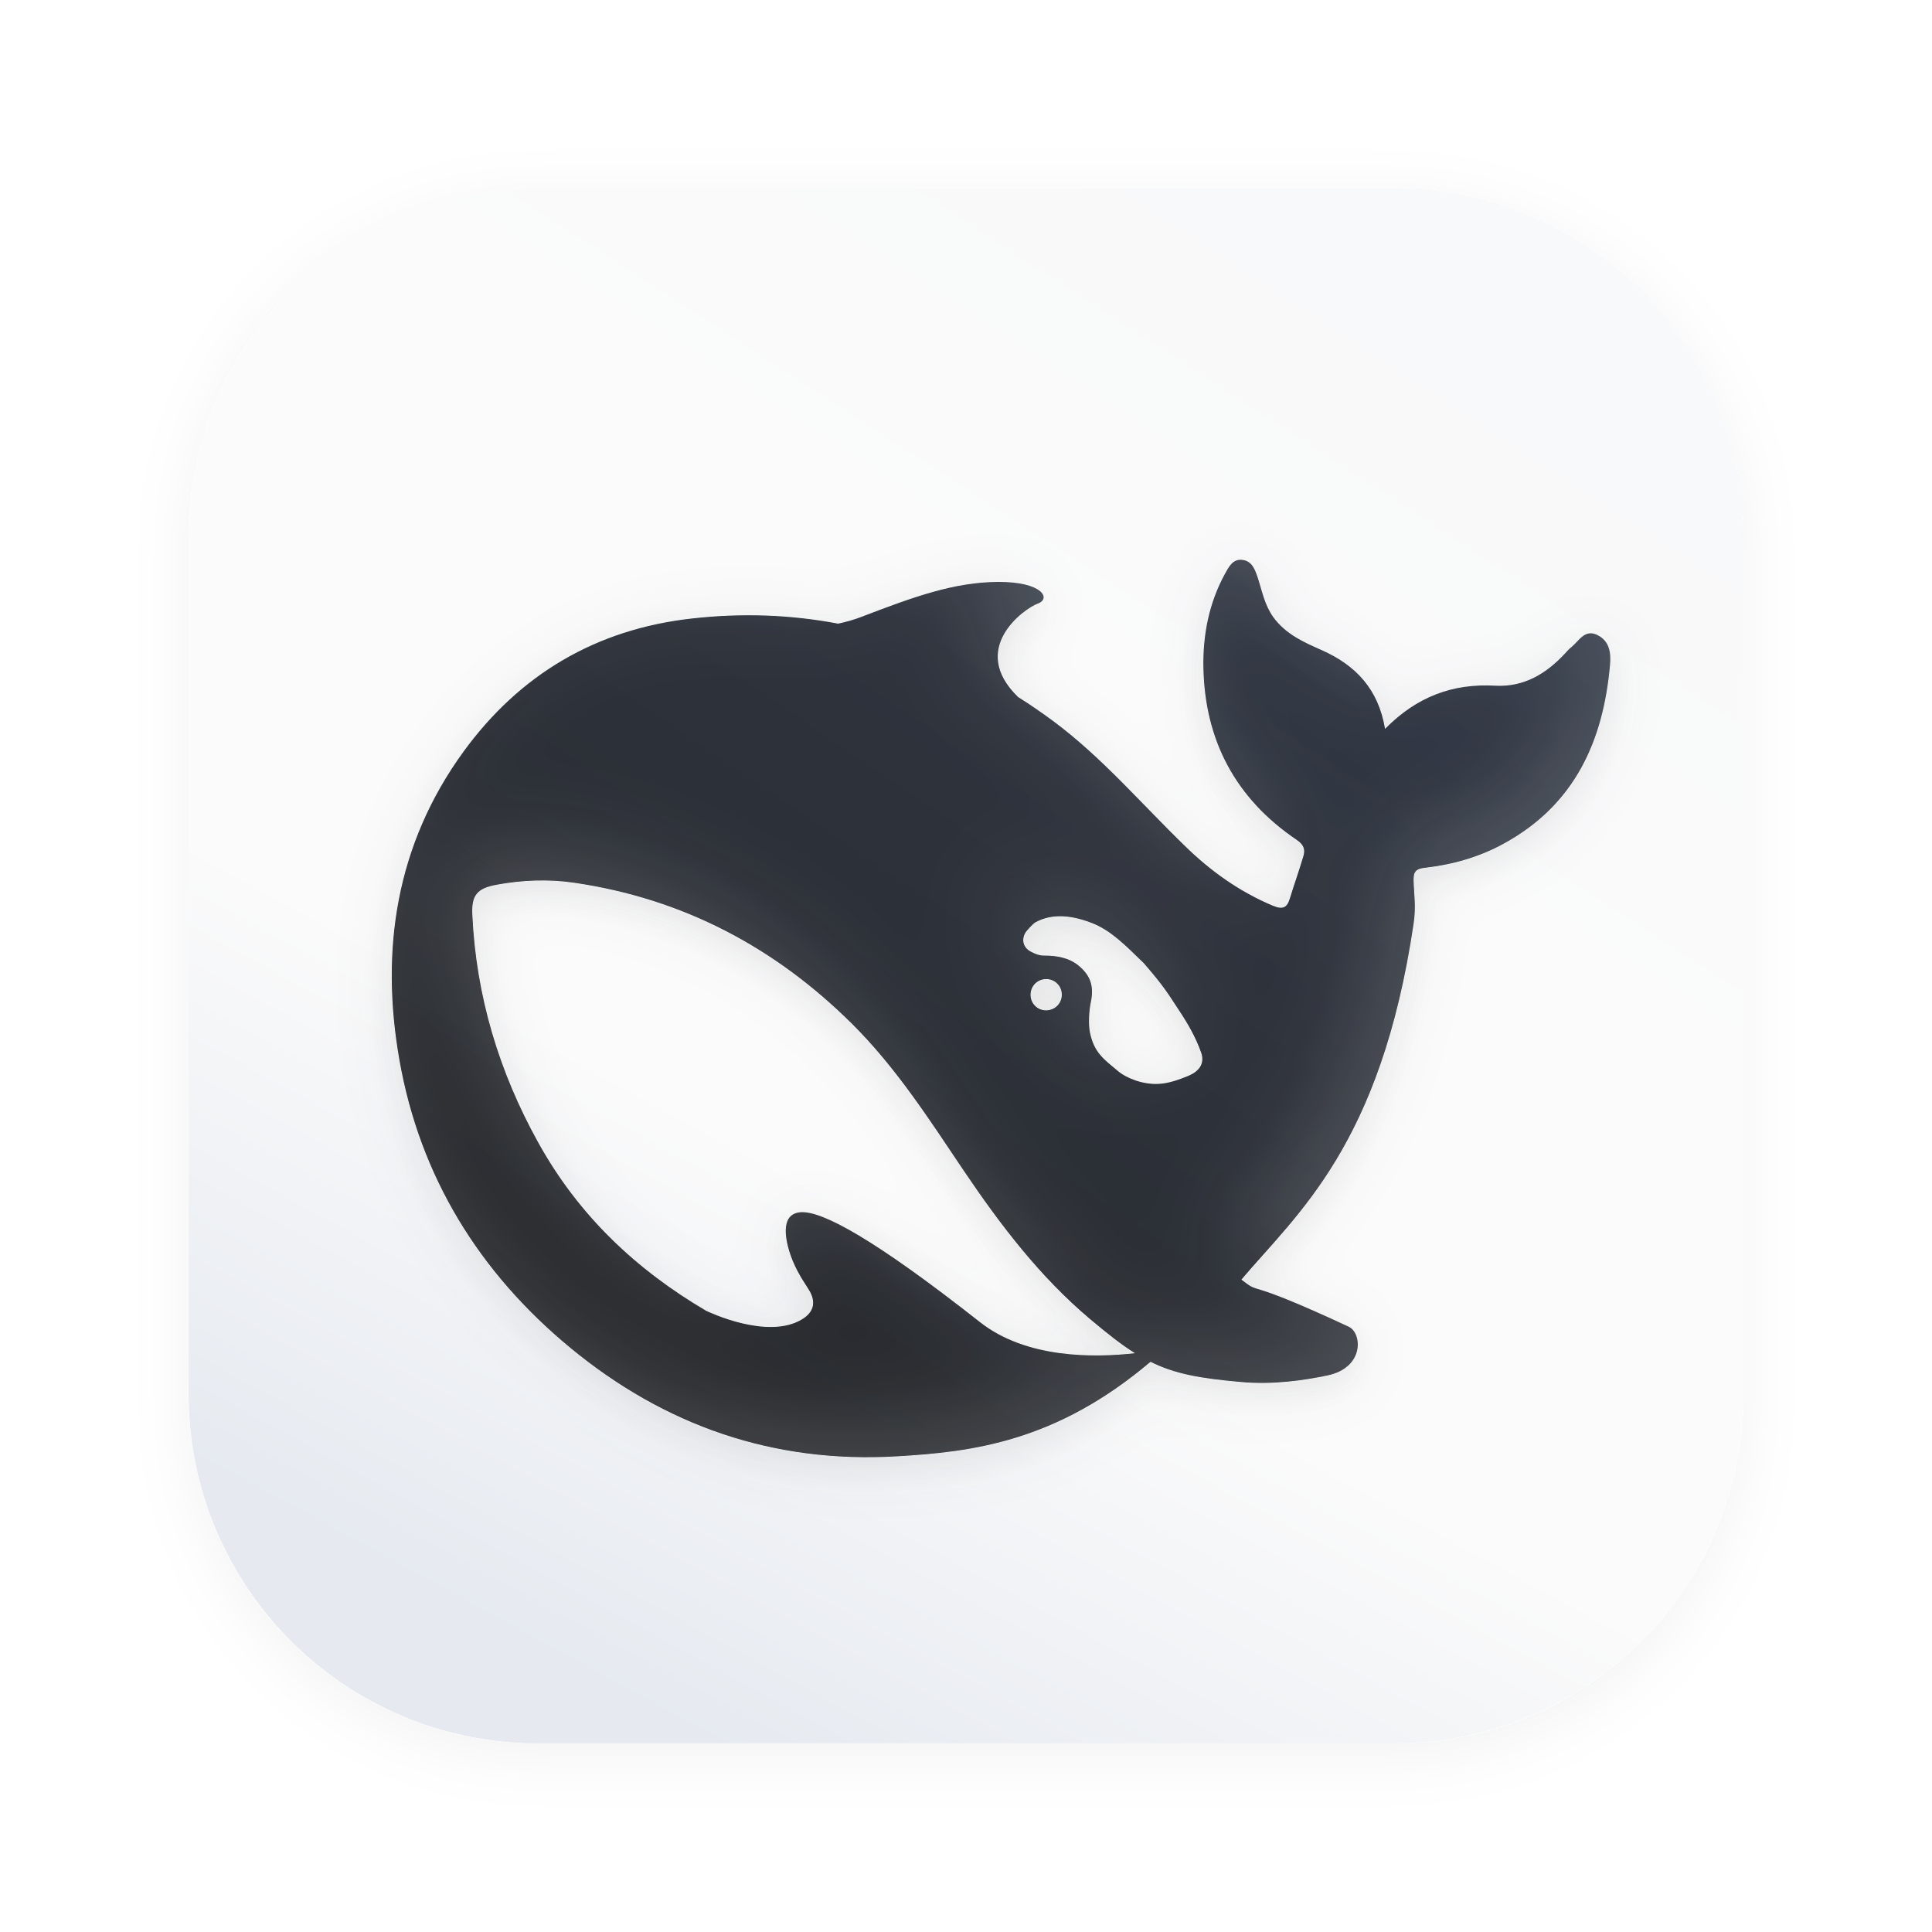
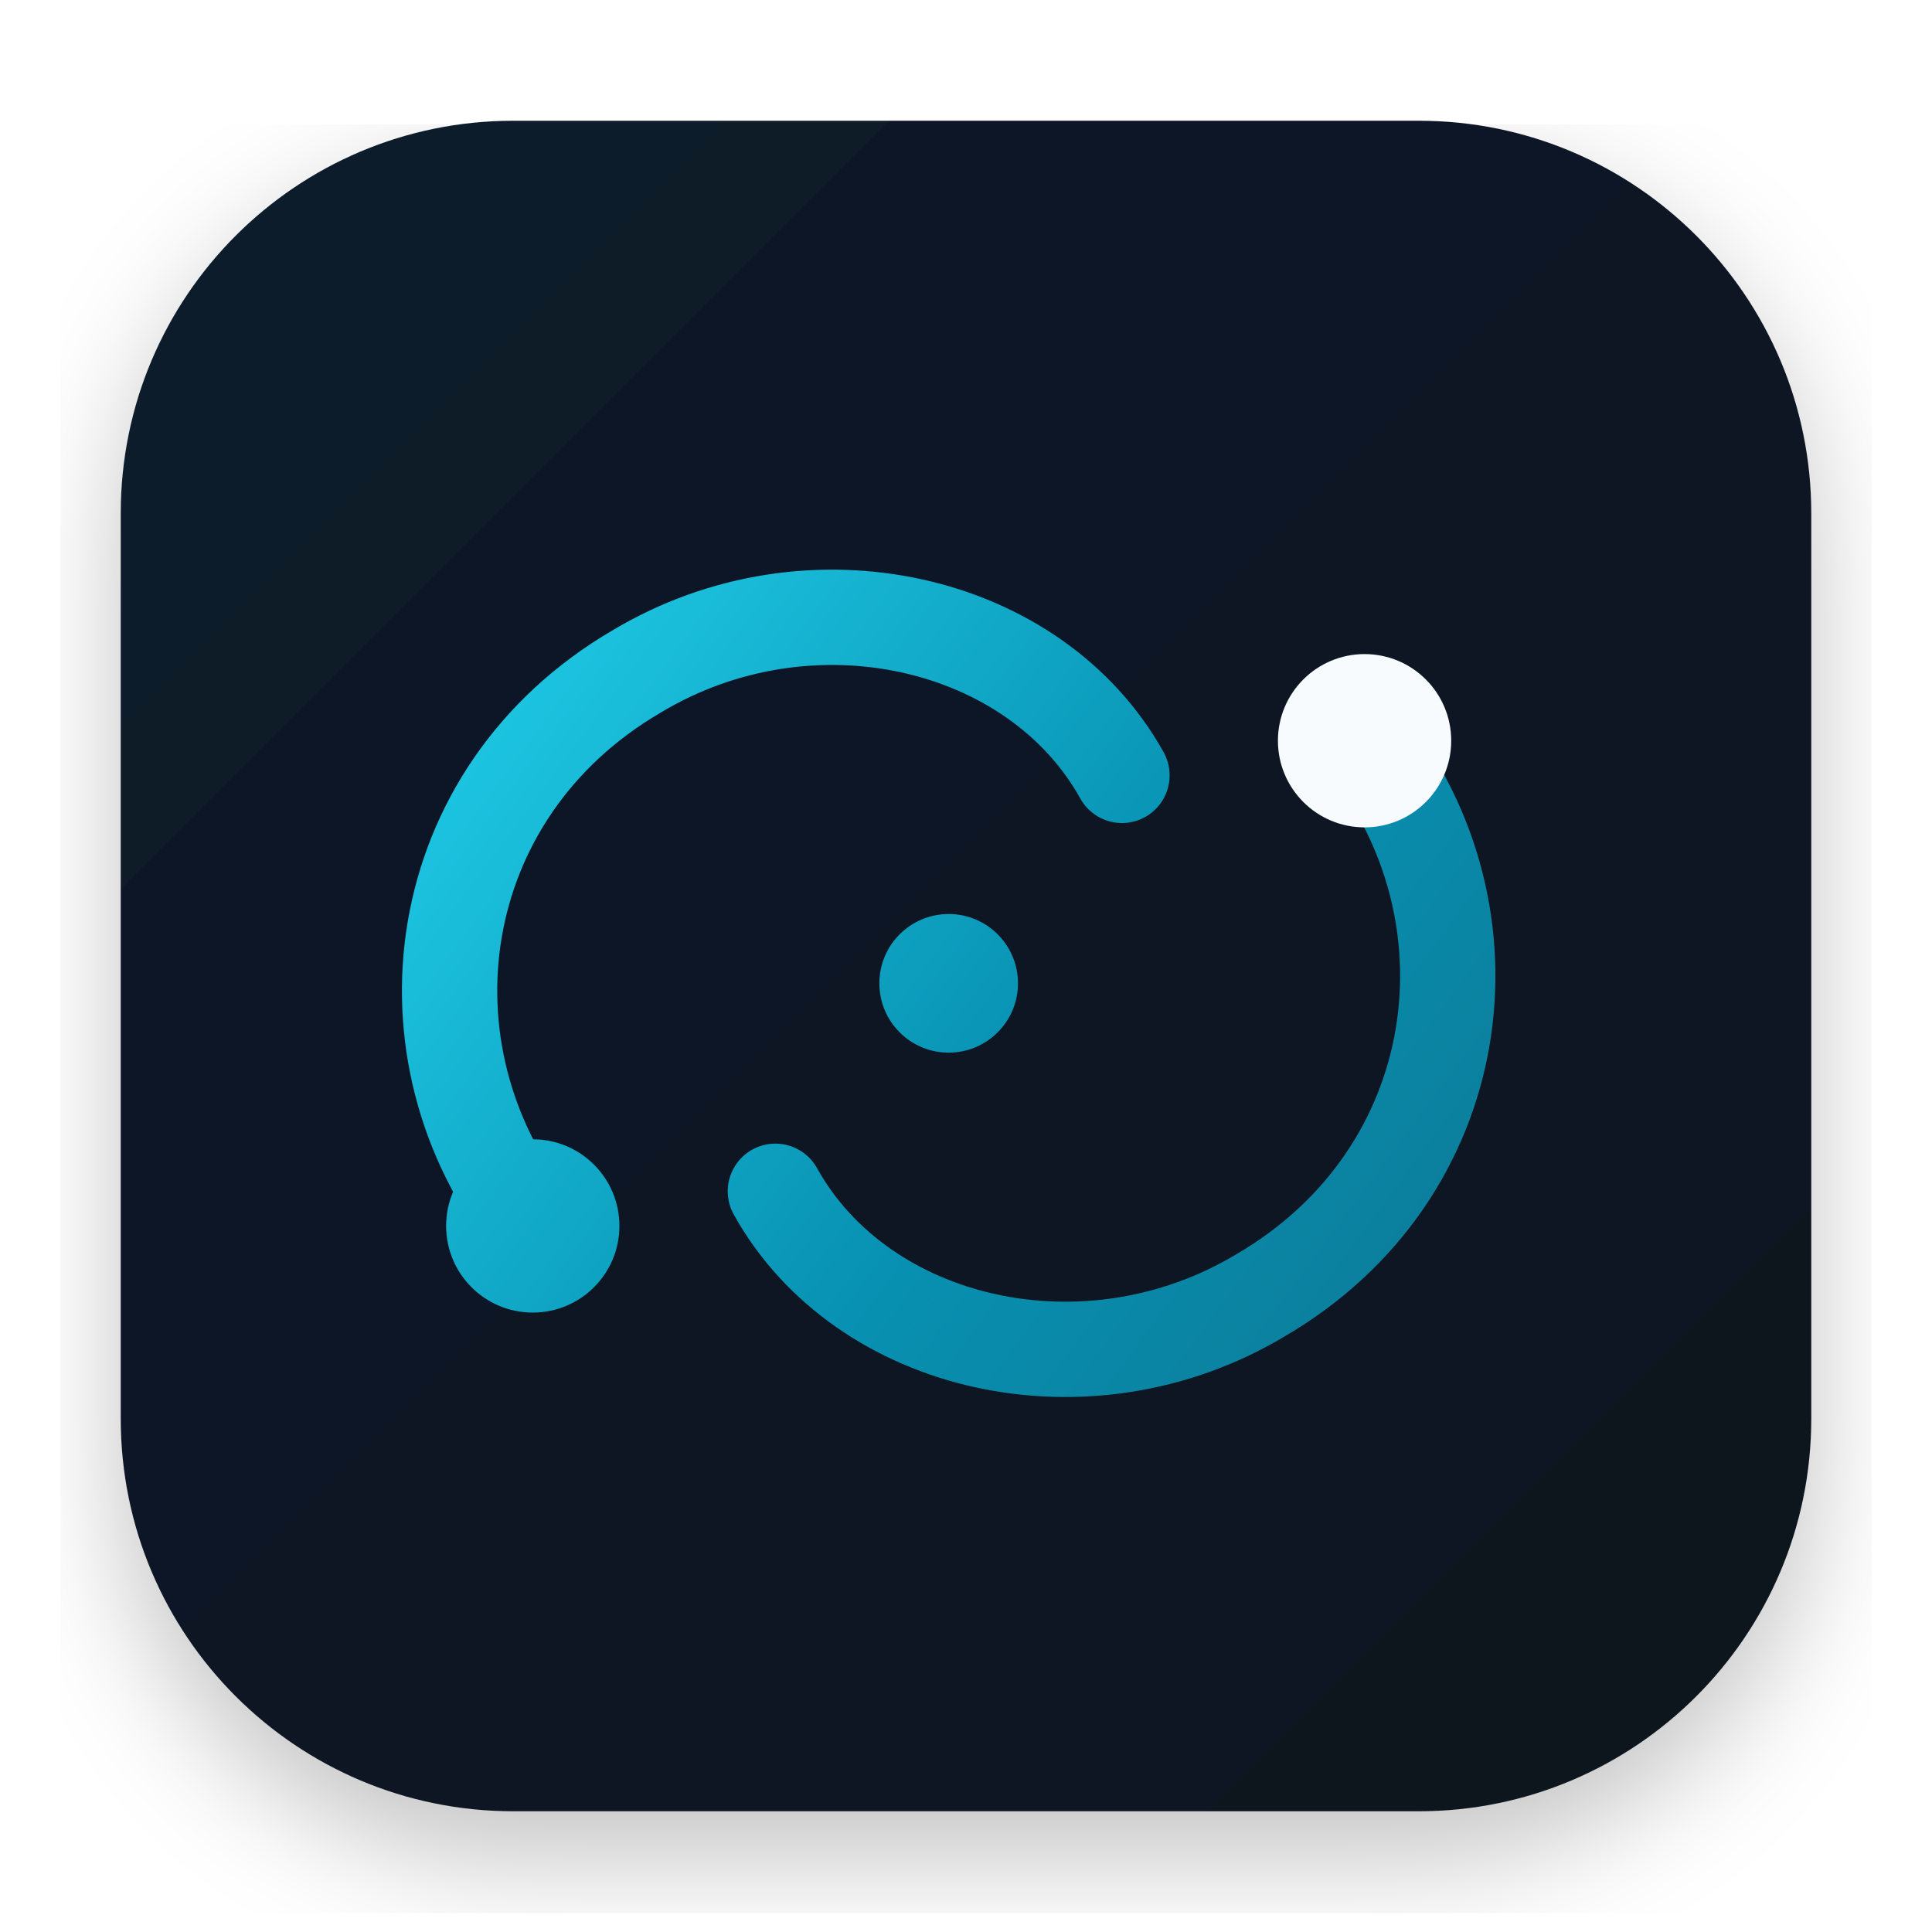
<svg xmlns="http://www.w3.org/2000/svg" width="1024" height="1024" viewBox="0 0 1024 1024" fill="none">
-   <g transform="translate(100 100) scale(0.8046875) translate(-40 -32)">
-     <g filter="url(#filter0_d_1637_371)">
-       <rect rx="230" width="1024" height="1024" transform="translate(40 32)" fill="#FBFBFB" />
-       <rect rx="230" width="1024" height="1024" transform="translate(40 32)" fill="url(#paint0_linear_1637_371)" fill-opacity="0.4" />
-       <rect rx="230" width="1024" height="1024" transform="translate(40 32)" fill="url(#paint1_linear_1637_371)" fill-opacity="0.8" />
-       <g filter="url(#filter1_ddi_1637_371)">
-         <path d="M968.002 326.025C959.5 321.85 955.842 329.804 950.865 333.835C949.162 335.143 947.722 336.834 946.283 338.393C933.859 351.673 919.336 360.407 900.376 359.363C872.649 357.804 848.963 366.525 828.035 387.759C823.586 361.583 808.812 345.951 786.313 335.936C774.536 330.729 762.64 325.51 754.401 314.186C748.645 306.112 747.074 297.127 744.195 288.274C742.36 282.936 740.538 277.465 734.385 276.554C727.718 275.51 725.103 281.112 722.476 285.803C712.006 304.95 707.952 326.039 708.349 347.405C709.26 395.463 729.54 433.742 769.823 460.962C774.404 464.094 775.579 467.212 774.14 471.771C771.394 481.153 768.119 490.257 765.241 499.639C763.406 505.624 760.66 506.933 754.256 504.329C732.154 495.08 713.049 481.417 696.175 464.874C667.524 437.138 641.633 406.536 609.325 382.566C601.733 376.964 594.154 371.758 586.298 366.802C553.33 334.773 590.616 308.464 599.251 305.333C608.282 302.082 602.393 290.877 573.214 291.009C544.048 291.141 517.364 300.906 483.353 313.935C478.389 315.891 473.147 317.318 467.786 318.494C436.917 312.64 404.873 311.332 371.377 315.111C308.332 322.141 257.975 351.964 220.953 402.876C176.471 464.081 166.014 533.624 178.835 606.153C192.302 682.594 231.291 745.887 291.194 795.372C353.328 846.68 424.876 871.813 506.498 866.99C556.076 864.122 611.279 857.489 673.532 804.74C689.23 812.55 705.708 815.681 733.052 818.02C754.111 819.976 774.391 816.976 790.076 813.726C814.674 808.519 812.971 785.726 804.072 781.564C731.995 747.962 747.826 761.638 733.435 750.565C770.06 707.198 825.263 662.139 846.85 516.156C848.553 504.567 847.114 497.273 846.85 487.892C846.718 482.157 848.025 479.95 854.574 479.303C872.623 477.215 890.156 472.273 906.238 463.42C952.938 437.892 971.765 395.965 976.215 345.7C976.875 338.01 976.083 330.069 967.976 326.039L968.002 326.025ZM561.067 778.432C491.222 723.477 457.343 705.374 443.347 706.154C430.263 706.933 432.626 721.918 435.505 731.682C438.515 741.315 442.436 747.962 447.929 756.418C451.718 762.021 454.346 770.345 444.14 776.609C421.641 790.549 382.533 771.918 380.698 771.006C335.174 744.182 297.109 708.757 270.293 660.316C244.389 613.698 229.35 563.685 226.868 510.302C226.208 497.406 230.01 492.847 242.831 490.508C259.704 487.376 277.106 486.729 293.98 489.2C365.264 499.625 425.959 531.523 476.844 582.052C505.878 610.831 527.861 645.213 550.491 678.815C574.561 714.492 600.452 748.49 633.42 776.358C645.066 786.122 654.348 793.548 663.247 799.019C636.431 802.018 591.698 802.666 561.08 778.445L561.067 778.432ZM594.55 562.905C594.55 557.171 599.132 552.625 604.888 552.625C606.195 552.625 607.371 552.876 608.414 553.273C609.853 553.801 611.16 554.581 612.203 555.744C614.038 557.567 615.081 560.17 615.081 562.905C615.081 568.64 610.5 573.185 604.743 573.185C598.987 573.185 594.537 568.627 594.537 562.905H594.55ZM698.539 616.301C691.871 619.037 685.19 621.375 678.787 621.64C668.845 622.155 657.992 618.125 652.103 613.17C642.953 605.479 636.404 601.185 633.658 587.773C632.483 582.039 633.13 573.185 634.186 568.111C636.536 557.171 633.922 550.141 626.212 543.759C619.927 538.553 611.952 537.112 603.185 537.112C599.911 537.112 596.914 535.685 594.682 534.509C591.025 532.686 588.015 528.127 590.893 522.525C591.804 520.701 596.254 516.275 597.297 515.495C609.206 508.716 622.937 510.936 635.625 516.01C647.403 520.833 656.288 529.686 669.109 542.186C682.193 557.289 684.543 561.465 692.003 572.789C697.892 581.642 703.252 590.759 706.909 601.185C709.128 607.699 706.249 613.038 698.539 616.288V616.301Z" fill="url(#paint2_linear_1637_371)" fill-opacity="0.9" />
-       </g>
+   <defs>
+     <linearGradient id="tile" x1="64" y1="64" x2="960" y2="960" gradientUnits="userSpaceOnUse">
+       <stop stop-color="#101C2B" />
+       <stop offset="1" stop-color="#07111D" />
+     </linearGradient>
+     <linearGradient id="brand" x1="8" y1="10" x2="78" y2="62" gradientUnits="userSpaceOnUse">
+       <stop stop-color="#22D3EE" />
+       <stop offset=".55" stop-color="#0891B2" />
+       <stop offset="1" stop-color="#0E7490" />
+     </linearGradient>
+     <filter id="tile-shadow" x="32" y="42" width="960" height="972" filterUnits="userSpaceOnUse">
+       <feDropShadow dx="0" dy="24" stdDeviation="32" flood-color="#07111D" flood-opacity=".24" />
+     </filter>
+   </defs>
+   <g filter="url(#tile-shadow)">
+     <rect x="64" y="64" width="896" height="896" rx="208" fill="url(#tile)" />
+   </g>
+   <g transform="translate(135.42 190.53) scale(9.18488)">
+     <g stroke="url(#brand)" stroke-width="5.5" stroke-linecap="round" stroke-linejoin="round">
+       <path d="M16 50C8 40 10 25 22 18C32 12 45 15 50 24" fill="none" />
+       <path d="M64 22C72 32 70 47 58 54C48 60 35 57 30 48" fill="none" />
+       <circle cx="16" cy="50" r="5" fill="url(#brand)" stroke="none" />
+       <circle cx="64" cy="22" r="5" fill="#F8FBFD" stroke="none" />
+       <circle cx="40" cy="36" r="4" fill="url(#brand)" stroke="none" />
    </g>
  </g>
-   <defs>
-     <filter id="filter0_d_1637_371" x="-8" y="-16" width="1120" height="1120" filterUnits="userSpaceOnUse" color-interpolation-filters="sRGB">
-       <feFlood flood-opacity="0" result="BackgroundImageFix" />
-       <feColorMatrix in="SourceAlpha" type="matrix" values="0 0 0 0 0 0 0 0 0 0 0 0 0 0 0 0 0 0 127 0" result="hardAlpha" />
-       <feOffset dy="8" />
-       <feGaussianBlur stdDeviation="20" />
-       <feComposite in2="hardAlpha" operator="out" />
-       <feColorMatrix type="matrix" values="0 0 0 0 0 0 0 0 0 0 0 0 0 0 0 0 0 0 0.05 0" />
-       <feBlend mode="normal" in2="BackgroundImageFix" result="effect1_dropShadow_1637_371" />
-       <feBlend mode="normal" in="BackgroundImageFix" in2="effect1_dropShadow_1637_371" result="BackgroundImageFix" />
-       <feBlend mode="normal" in="SourceGraphic" in2="BackgroundImageFix" result="shape" />
-     </filter>
-     <filter id="filter1_ddi_1637_371" x="133.744" y="240.427" width="882.652" height="671.147" filterUnits="userSpaceOnUse" color-interpolation-filters="sRGB">
-       <feFlood flood-opacity="0" result="BackgroundImageFix" />
-       <feColorMatrix in="SourceAlpha" type="matrix" values="0 0 0 0 0 0 0 0 0 0 0 0 0 0 0 0 0 0 127 0" result="hardAlpha" />
-       <feOffset dy="4" />
-       <feGaussianBlur stdDeviation="20" />
-       <feComposite in2="hardAlpha" operator="out" />
-       <feColorMatrix type="matrix" values="0 0 0 0 0.176 0 0 0 0 0.192 0 0 0 0 0.231 0 0 0 0.08 0" />
-       <feBlend mode="normal" in2="BackgroundImageFix" result="effect1_dropShadow_1637_371" />
-       <feColorMatrix in="SourceAlpha" type="matrix" values="0 0 0 0 0 0 0 0 0 0 0 0 0 0 0 0 0 0 127 0" result="hardAlpha" />
-       <feOffset dy="8" />
-       <feGaussianBlur stdDeviation="8" />
-       <feComposite in2="hardAlpha" operator="out" />
-       <feColorMatrix type="matrix" values="0 0 0 0 0.173 0 0 0 0 0.188 0 0 0 0 0.224 0 0 0 0.04 0" />
-       <feBlend mode="normal" in2="effect1_dropShadow_1637_371" result="effect2_dropShadow_1637_371" />
-       <feBlend mode="normal" in="SourceGraphic" in2="BackgroundImageFix" result="shape" />
-       <feColorMatrix in="SourceAlpha" type="matrix" values="0 0 0 0 0 0 0 0 0 0 0 0 0 0 0 0 0 0 127 0" result="hardAlpha" />
-       <feOffset dx="-16" dy="-20" />
-       <feGaussianBlur stdDeviation="30" />
-       <feComposite in2="hardAlpha" operator="arithmetic" k2="-1" k3="1" />
-       <feColorMatrix type="matrix" values="0 0 0 0 1 0 0 0 0 1 0 0 0 0 1 0 0 0 0.15 0" />
-       <feBlend mode="normal" in2="shape" result="effect3_innerShadow_1637_371" />
-       <feBlend mode="normal" in="effect3_innerShadow_1637_371" in2="effect2_dropShadow_1637_371" result="effect3_innerShadow_1637_371" />
-     </filter>
-     <linearGradient id="paint0_linear_1637_371" x1="973.58" y1="1.59609e-05" x2="378.123" y2="917.86" gradientUnits="userSpaceOnUse">
-       <stop offset="0.142" stop-color="#D4DBE9" />
-       <stop offset="0.486" stop-color="#FBFBFB" />
-     </linearGradient>
-     <linearGradient id="paint1_linear_1637_371" x1="603.371" y1="445.063" x2="239.356" y2="1111.41" gradientUnits="userSpaceOnUse">
-       <stop offset="0.363" stop-color="#FBFBFB" />
-       <stop offset="0.83" stop-color="#E1E6EE" />
-     </linearGradient>
-     <linearGradient id="paint2_linear_1637_371" x1="849.855" y1="39.085" x2="331.636" y2="802.645" gradientUnits="userSpaceOnUse">
-       <stop offset="0.086" stop-color="#1C2434" />
-       <stop offset="1" stop-color="#0F1115" />
-     </linearGradient>
-   </defs>
</svg>
